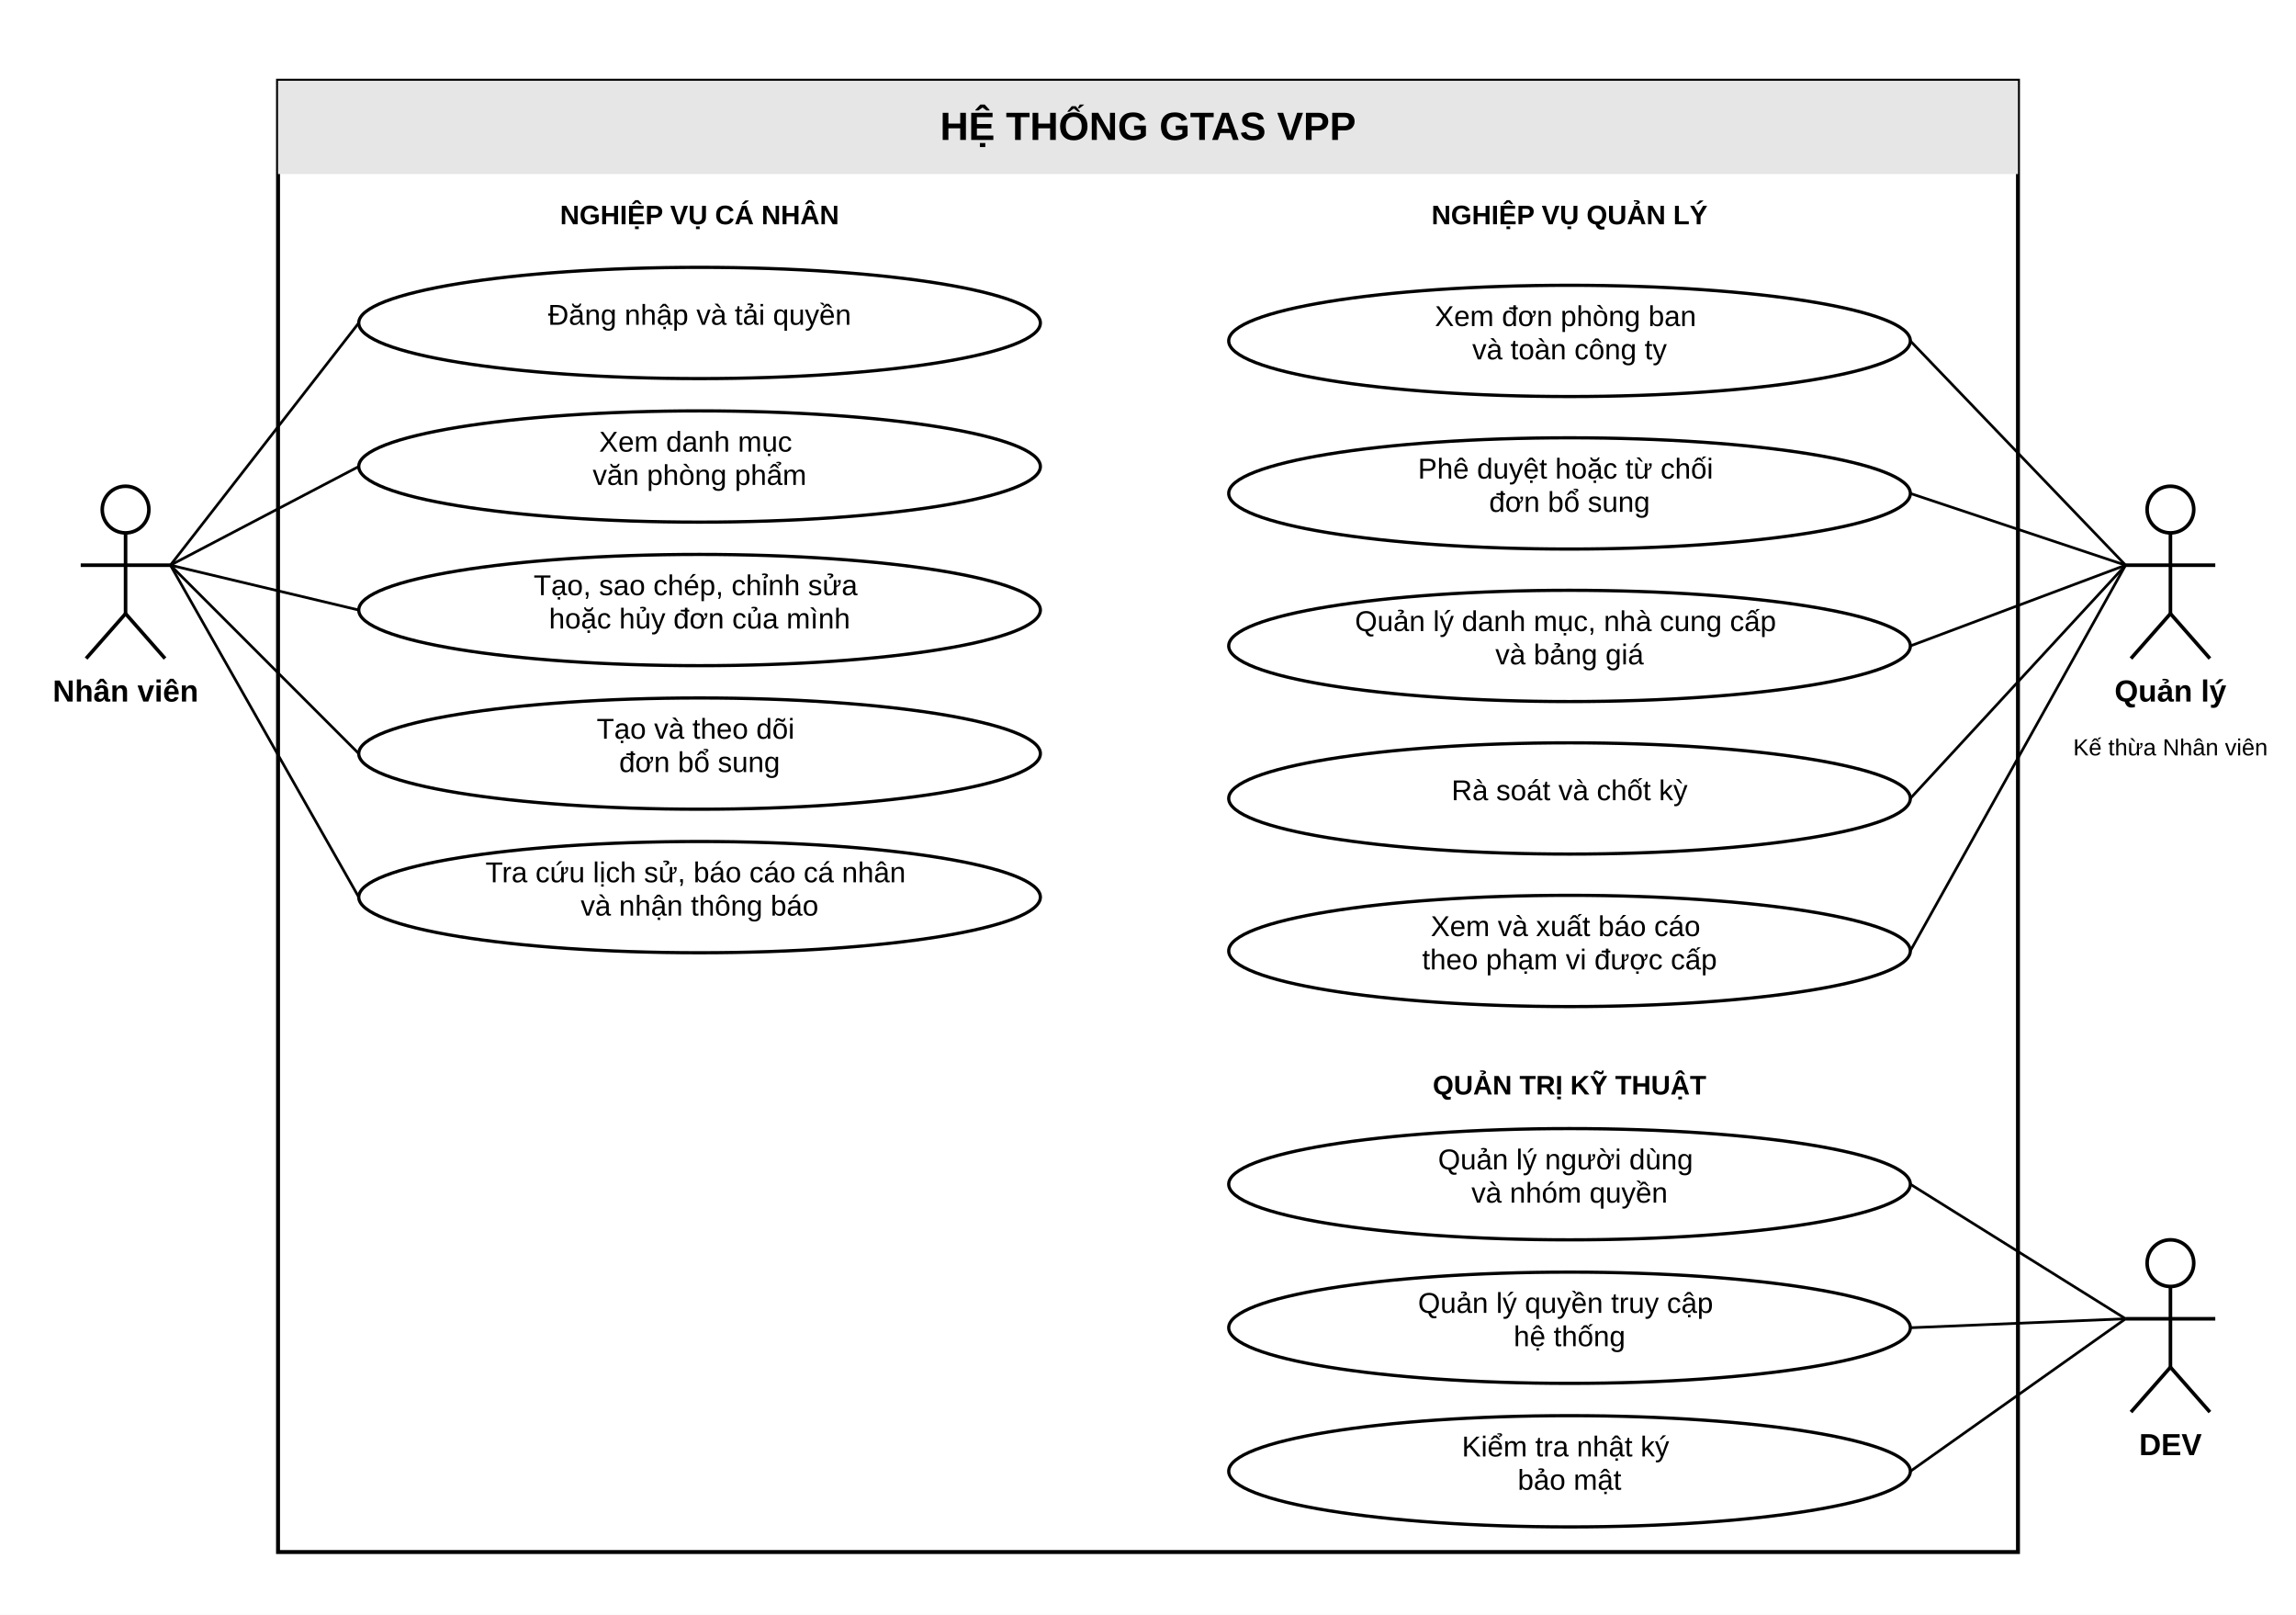
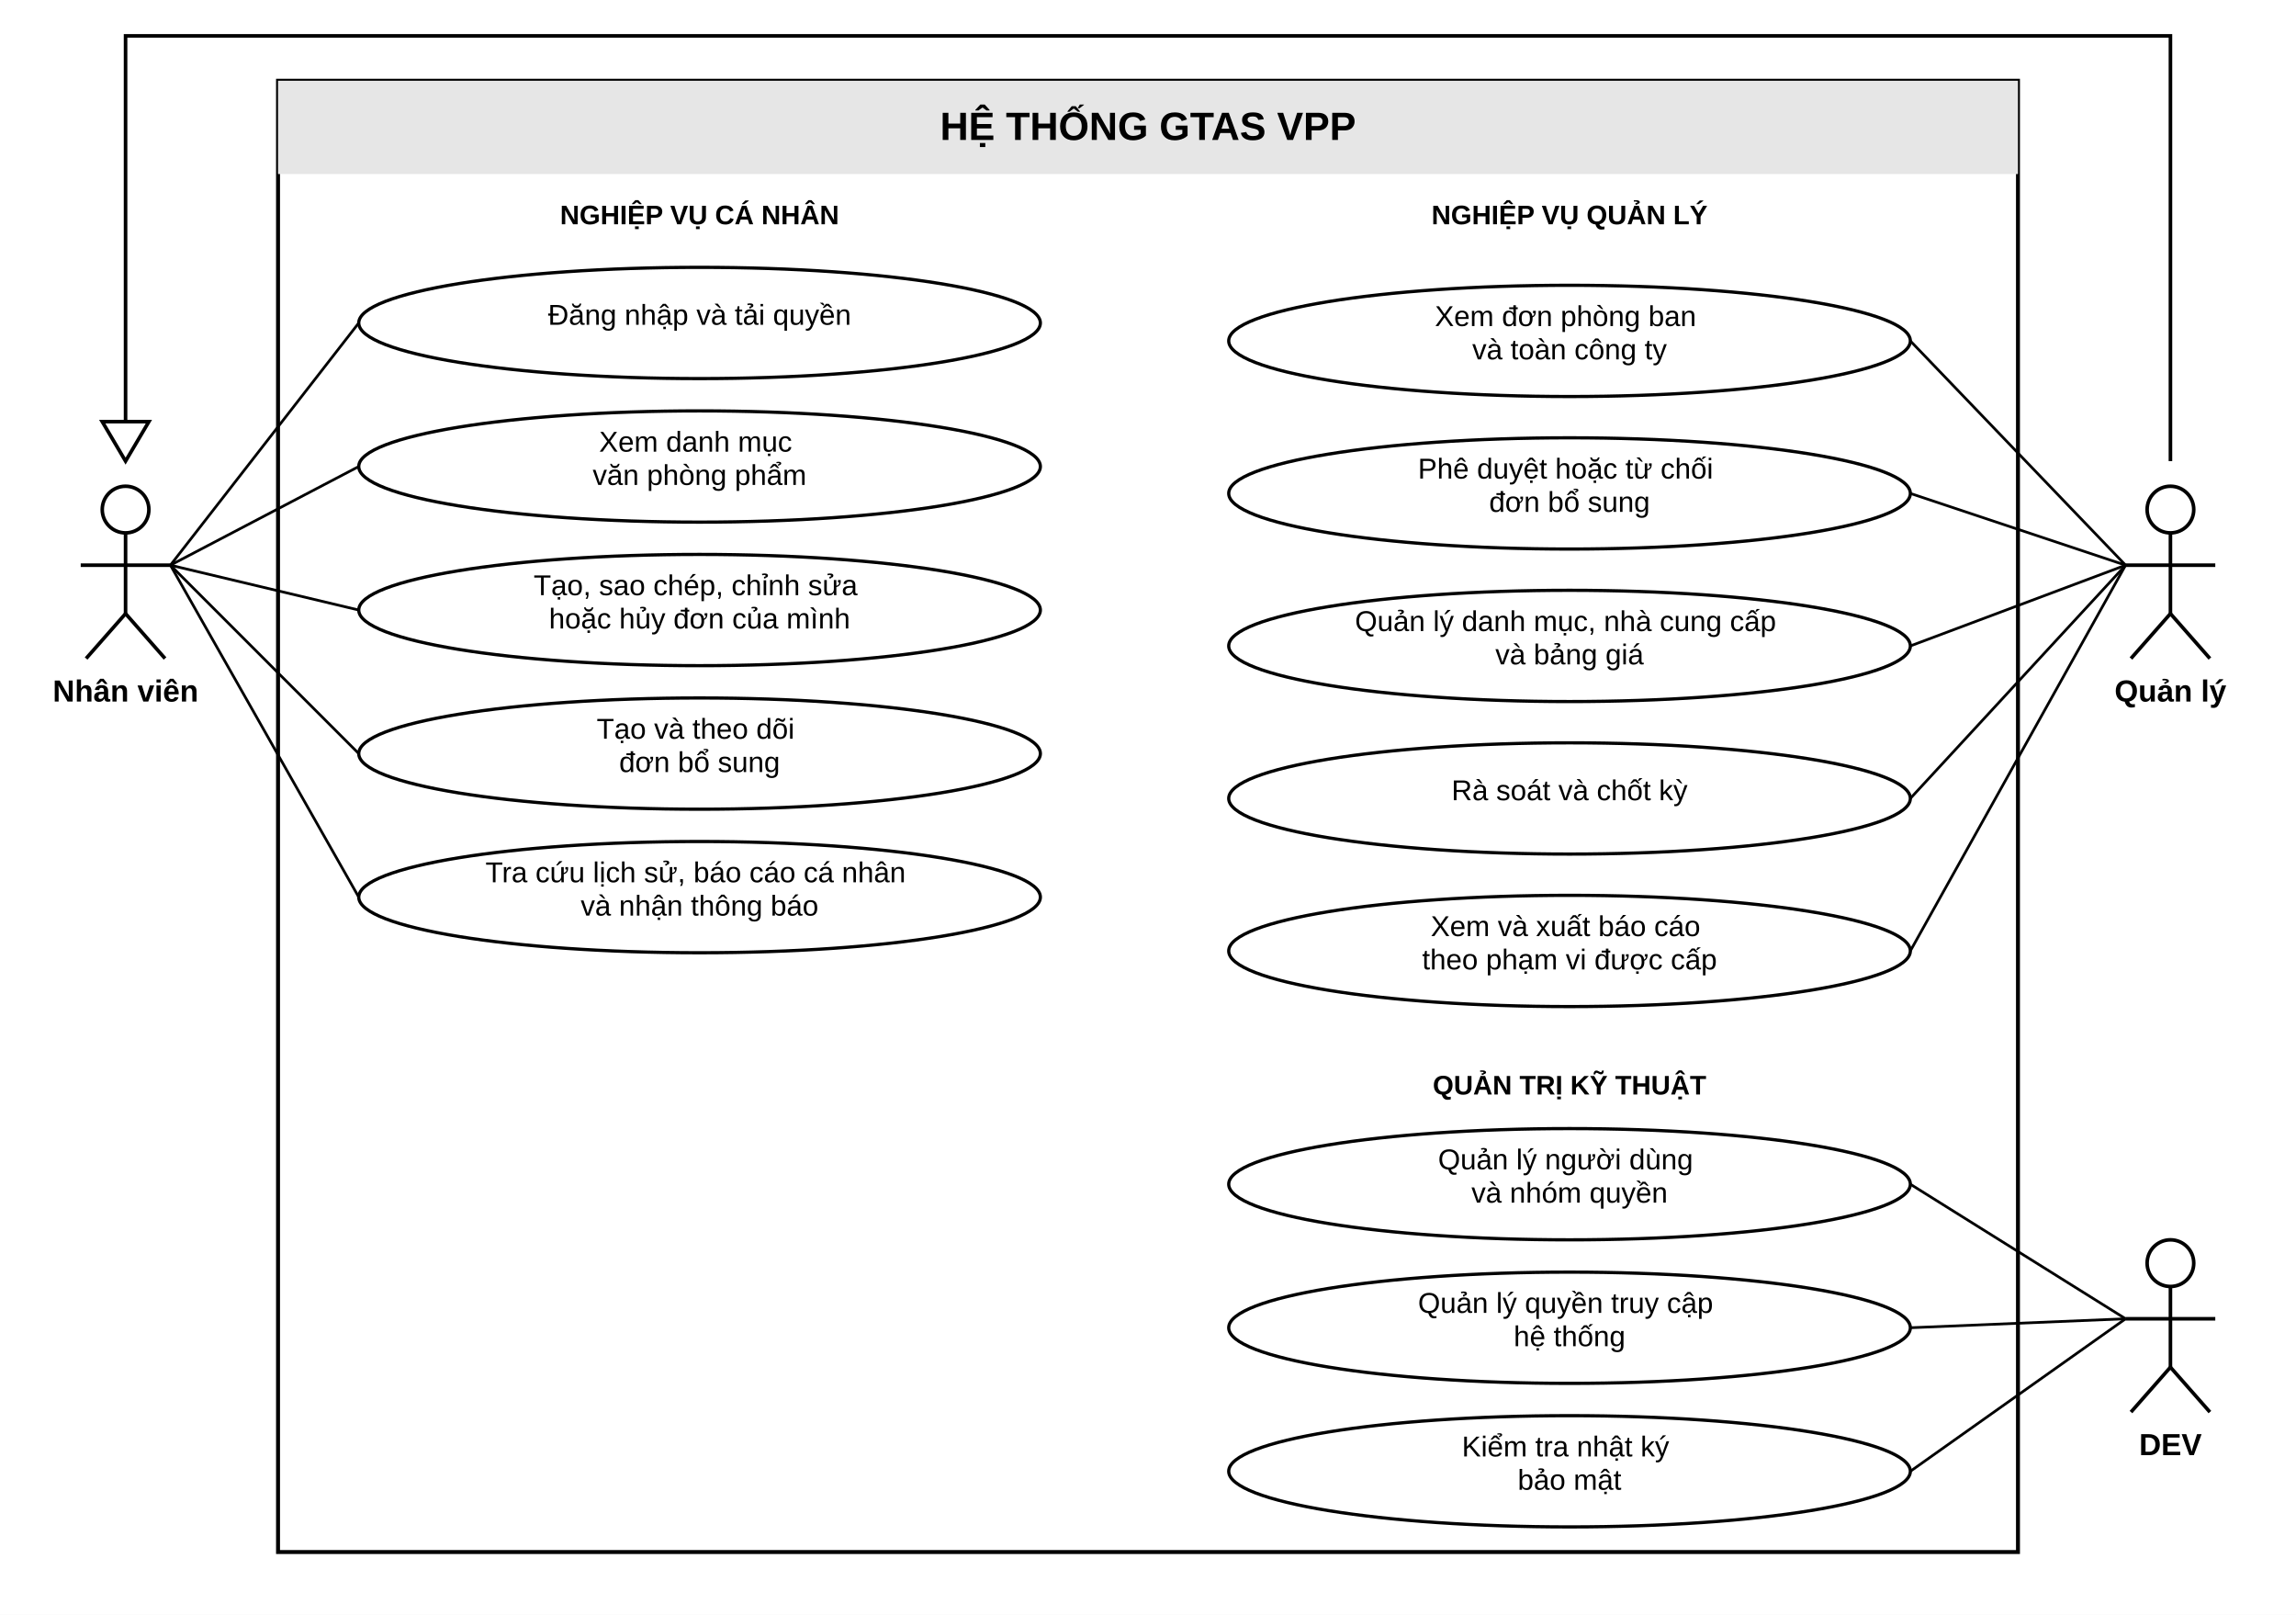
<svg xmlns="http://www.w3.org/2000/svg" width="1280" height="900" viewBox="0 0 1280 900">
  <rect width="100%" height="100%" fill="#FFFFFF" />
  <circle cx="70" cy="284" r="13" fill="#FFFFFF" stroke="#000000" stroke-width="2" />
  <line x1="70" y1="297" x2="70" y2="342" stroke="#000000" stroke-width="2" />
  <line x1="45" y1="315" x2="95" y2="315" stroke="#000000" stroke-width="2" />
  <line x1="70" y1="342" x2="48" y2="367" stroke="#000000" stroke-width="2" />
  <line x1="70" y1="342" x2="92" y2="367" stroke="#000000" stroke-width="2" />
  <text x="70" y="391.0" text-anchor="middle" font-family="Arial" font-size="17" font-weight="700" fill="#000000">
    <tspan x="70" dy="0">Nhân viên</tspan>
  </text>
  <circle cx="1210" cy="284" r="13" fill="#FFFFFF" stroke="#000000" stroke-width="2" />
  <line x1="1210" y1="297" x2="1210" y2="342" stroke="#000000" stroke-width="2" />
  <line x1="1185" y1="315" x2="1235" y2="315" stroke="#000000" stroke-width="2" />
  <line x1="1210" y1="342" x2="1188" y2="367" stroke="#000000" stroke-width="2" />
  <line x1="1210" y1="342" x2="1232" y2="367" stroke="#000000" stroke-width="2" />
  <text x="1210" y="391.0" text-anchor="middle" font-family="Arial" font-size="17" font-weight="700" fill="#000000">
    <tspan x="1210" dy="0">Quản lý</tspan>
  </text>
-   <text x="1210" y="421.0" text-anchor="middle" font-family="Arial" font-size="13" font-weight="400" fill="#000000">
-     <tspan x="1210" dy="0">Kế thừa Nhân viên</tspan>
-   </text>
  <circle cx="1210" cy="704" r="13" fill="#FFFFFF" stroke="#000000" stroke-width="2" />
  <line x1="1210" y1="717" x2="1210" y2="762" stroke="#000000" stroke-width="2" />
  <line x1="1185" y1="735" x2="1235" y2="735" stroke="#000000" stroke-width="2" />
  <line x1="1210" y1="762" x2="1188" y2="787" stroke="#000000" stroke-width="2" />
  <line x1="1210" y1="762" x2="1232" y2="787" stroke="#000000" stroke-width="2" />
  <text x="1210" y="811.0" text-anchor="middle" font-family="Arial" font-size="17" font-weight="700" fill="#000000">
    <tspan x="1210" dy="0">DEV</tspan>
  </text>
+   <path d="M 1210 257 V 20 H 70 V 235" fill="none" stroke="#000000" stroke-width="2" />
+   <polygon points="70,257 57,235 83,235" fill="#FFFFFF" stroke="#000000" stroke-width="2" />
  <rect x="155" y="45" width="970" height="820" fill="#FFFFFF" stroke="#000000" stroke-width="2.2" />
  <rect x="155" y="45" width="970" height="52" fill="#E6E6E6" />
  <text x="640" y="78.0" text-anchor="middle" font-family="Arial" font-size="22" font-weight="700" fill="#000000">
    <tspan x="640" dy="0">HỆ THỐNG GTAS VPP</tspan>
  </text>
  <text x="390" y="125.0" text-anchor="middle" font-family="Arial" font-size="15" font-weight="700" fill="#000000">
    <tspan x="390" dy="0">NGHIỆP VỤ CÁ NHÂN</tspan>
  </text>
  <text x="875" y="125.0" text-anchor="middle" font-family="Arial" font-size="15" font-weight="700" fill="#000000">
    <tspan x="875" dy="0">NGHIỆP VỤ QUẢN LÝ</tspan>
  </text>
  <text x="875" y="610.0" text-anchor="middle" font-family="Arial" font-size="15" font-weight="700" fill="#000000">
    <tspan x="875" dy="0">QUẢN TRỊ KỸ THUẬT</tspan>
  </text>
  <line x1="95" y1="315" x2="200" y2="180" stroke="#000000" stroke-width="1.5" />
  <ellipse cx="390" cy="180" rx="190.0" ry="31.0" fill="#FFFFFF" stroke="#000000" stroke-width="1.8" />
  <text x="390" y="181.0" text-anchor="middle" font-family="Arial" font-size="16" font-weight="400" fill="#000000">
    <tspan x="390" dy="0">Đăng nhập và tải quyền</tspan>
  </text>
  <line x1="95" y1="315" x2="200" y2="260" stroke="#000000" stroke-width="1.5" />
  <ellipse cx="390" cy="260" rx="190.0" ry="31.0" fill="#FFFFFF" stroke="#000000" stroke-width="1.8" />
  <text x="390" y="251.72" text-anchor="middle" font-family="Arial" font-size="16" font-weight="400" fill="#000000">
    <tspan x="390" dy="0">Xem danh mục</tspan>
    <tspan x="390" dy="18.56">văn phòng phẩm</tspan>
  </text>
  <line x1="95" y1="315" x2="200" y2="340" stroke="#000000" stroke-width="1.5" />
  <ellipse cx="390" cy="340" rx="190.0" ry="31.0" fill="#FFFFFF" stroke="#000000" stroke-width="1.8" />
  <text x="390" y="331.72" text-anchor="middle" font-family="Arial" font-size="16" font-weight="400" fill="#000000">
    <tspan x="390" dy="0">Tạo, sao chép, chỉnh sửa</tspan>
    <tspan x="390" dy="18.56">hoặc hủy đơn của mình</tspan>
  </text>
  <line x1="95" y1="315" x2="200" y2="420" stroke="#000000" stroke-width="1.5" />
  <ellipse cx="390" cy="420" rx="190.0" ry="31.0" fill="#FFFFFF" stroke="#000000" stroke-width="1.8" />
  <text x="390" y="411.72" text-anchor="middle" font-family="Arial" font-size="16" font-weight="400" fill="#000000">
    <tspan x="390" dy="0">Tạo và theo dõi</tspan>
    <tspan x="390" dy="18.56">đơn bổ sung</tspan>
  </text>
  <line x1="95" y1="315" x2="200" y2="500" stroke="#000000" stroke-width="1.5" />
  <ellipse cx="390" cy="500" rx="190.0" ry="31.0" fill="#FFFFFF" stroke="#000000" stroke-width="1.8" />
  <text x="390" y="491.72" text-anchor="middle" font-family="Arial" font-size="16" font-weight="400" fill="#000000">
    <tspan x="390" dy="0">Tra cứu lịch sử, báo cáo cá nhân</tspan>
    <tspan x="390" dy="18.56">và nhận thông báo</tspan>
  </text>
  <line x1="1185" y1="315" x2="1065" y2="190" stroke="#000000" stroke-width="1.5" />
  <ellipse cx="875" cy="190" rx="190.0" ry="31.0" fill="#FFFFFF" stroke="#000000" stroke-width="1.8" />
  <text x="875" y="181.72" text-anchor="middle" font-family="Arial" font-size="16" font-weight="400" fill="#000000">
    <tspan x="875" dy="0">Xem đơn phòng ban</tspan>
    <tspan x="875" dy="18.56">và toàn công ty</tspan>
  </text>
  <line x1="1185" y1="315" x2="1065" y2="275" stroke="#000000" stroke-width="1.5" />
  <ellipse cx="875" cy="275" rx="190.0" ry="31.0" fill="#FFFFFF" stroke="#000000" stroke-width="1.8" />
  <text x="875" y="266.72" text-anchor="middle" font-family="Arial" font-size="16" font-weight="400" fill="#000000">
    <tspan x="875" dy="0">Phê duyệt hoặc từ chối</tspan>
    <tspan x="875" dy="18.56">đơn bổ sung</tspan>
  </text>
  <line x1="1185" y1="315" x2="1065" y2="360" stroke="#000000" stroke-width="1.5" />
  <ellipse cx="875" cy="360" rx="190.0" ry="31.0" fill="#FFFFFF" stroke="#000000" stroke-width="1.8" />
  <text x="875" y="351.72" text-anchor="middle" font-family="Arial" font-size="16" font-weight="400" fill="#000000">
    <tspan x="875" dy="0">Quản lý danh mục, nhà cung cấp</tspan>
    <tspan x="875" dy="18.56">và bảng giá</tspan>
  </text>
  <line x1="1185" y1="315" x2="1065" y2="445" stroke="#000000" stroke-width="1.5" />
  <ellipse cx="875" cy="445" rx="190.0" ry="31.0" fill="#FFFFFF" stroke="#000000" stroke-width="1.8" />
  <text x="875" y="446.0" text-anchor="middle" font-family="Arial" font-size="16" font-weight="400" fill="#000000">
    <tspan x="875" dy="0">Rà soát và chốt kỳ</tspan>
  </text>
  <line x1="1185" y1="315" x2="1065" y2="530" stroke="#000000" stroke-width="1.5" />
  <ellipse cx="875" cy="530" rx="190.0" ry="31.0" fill="#FFFFFF" stroke="#000000" stroke-width="1.8" />
  <text x="875" y="521.72" text-anchor="middle" font-family="Arial" font-size="16" font-weight="400" fill="#000000">
    <tspan x="875" dy="0">Xem và xuất báo cáo</tspan>
    <tspan x="875" dy="18.56">theo phạm vi được cấp</tspan>
  </text>
  <line x1="1185" y1="735" x2="1065" y2="660" stroke="#000000" stroke-width="1.5" />
  <ellipse cx="875" cy="660" rx="190.0" ry="31.0" fill="#FFFFFF" stroke="#000000" stroke-width="1.8" />
  <text x="875" y="651.72" text-anchor="middle" font-family="Arial" font-size="16" font-weight="400" fill="#000000">
    <tspan x="875" dy="0">Quản lý người dùng</tspan>
    <tspan x="875" dy="18.56">và nhóm quyền</tspan>
  </text>
  <line x1="1185" y1="735" x2="1065" y2="740" stroke="#000000" stroke-width="1.5" />
  <ellipse cx="875" cy="740" rx="190.0" ry="31.0" fill="#FFFFFF" stroke="#000000" stroke-width="1.8" />
  <text x="875" y="731.72" text-anchor="middle" font-family="Arial" font-size="16" font-weight="400" fill="#000000">
    <tspan x="875" dy="0">Quản lý quyền truy cập</tspan>
    <tspan x="875" dy="18.56">hệ thống</tspan>
  </text>
  <line x1="1185" y1="735" x2="1065" y2="820" stroke="#000000" stroke-width="1.5" />
  <ellipse cx="875" cy="820" rx="190.0" ry="31.0" fill="#FFFFFF" stroke="#000000" stroke-width="1.8" />
  <text x="875" y="811.72" text-anchor="middle" font-family="Arial" font-size="16" font-weight="400" fill="#000000">
    <tspan x="875" dy="0">Kiểm tra nhật ký</tspan>
    <tspan x="875" dy="18.56">bảo mật</tspan>
  </text>
</svg>
